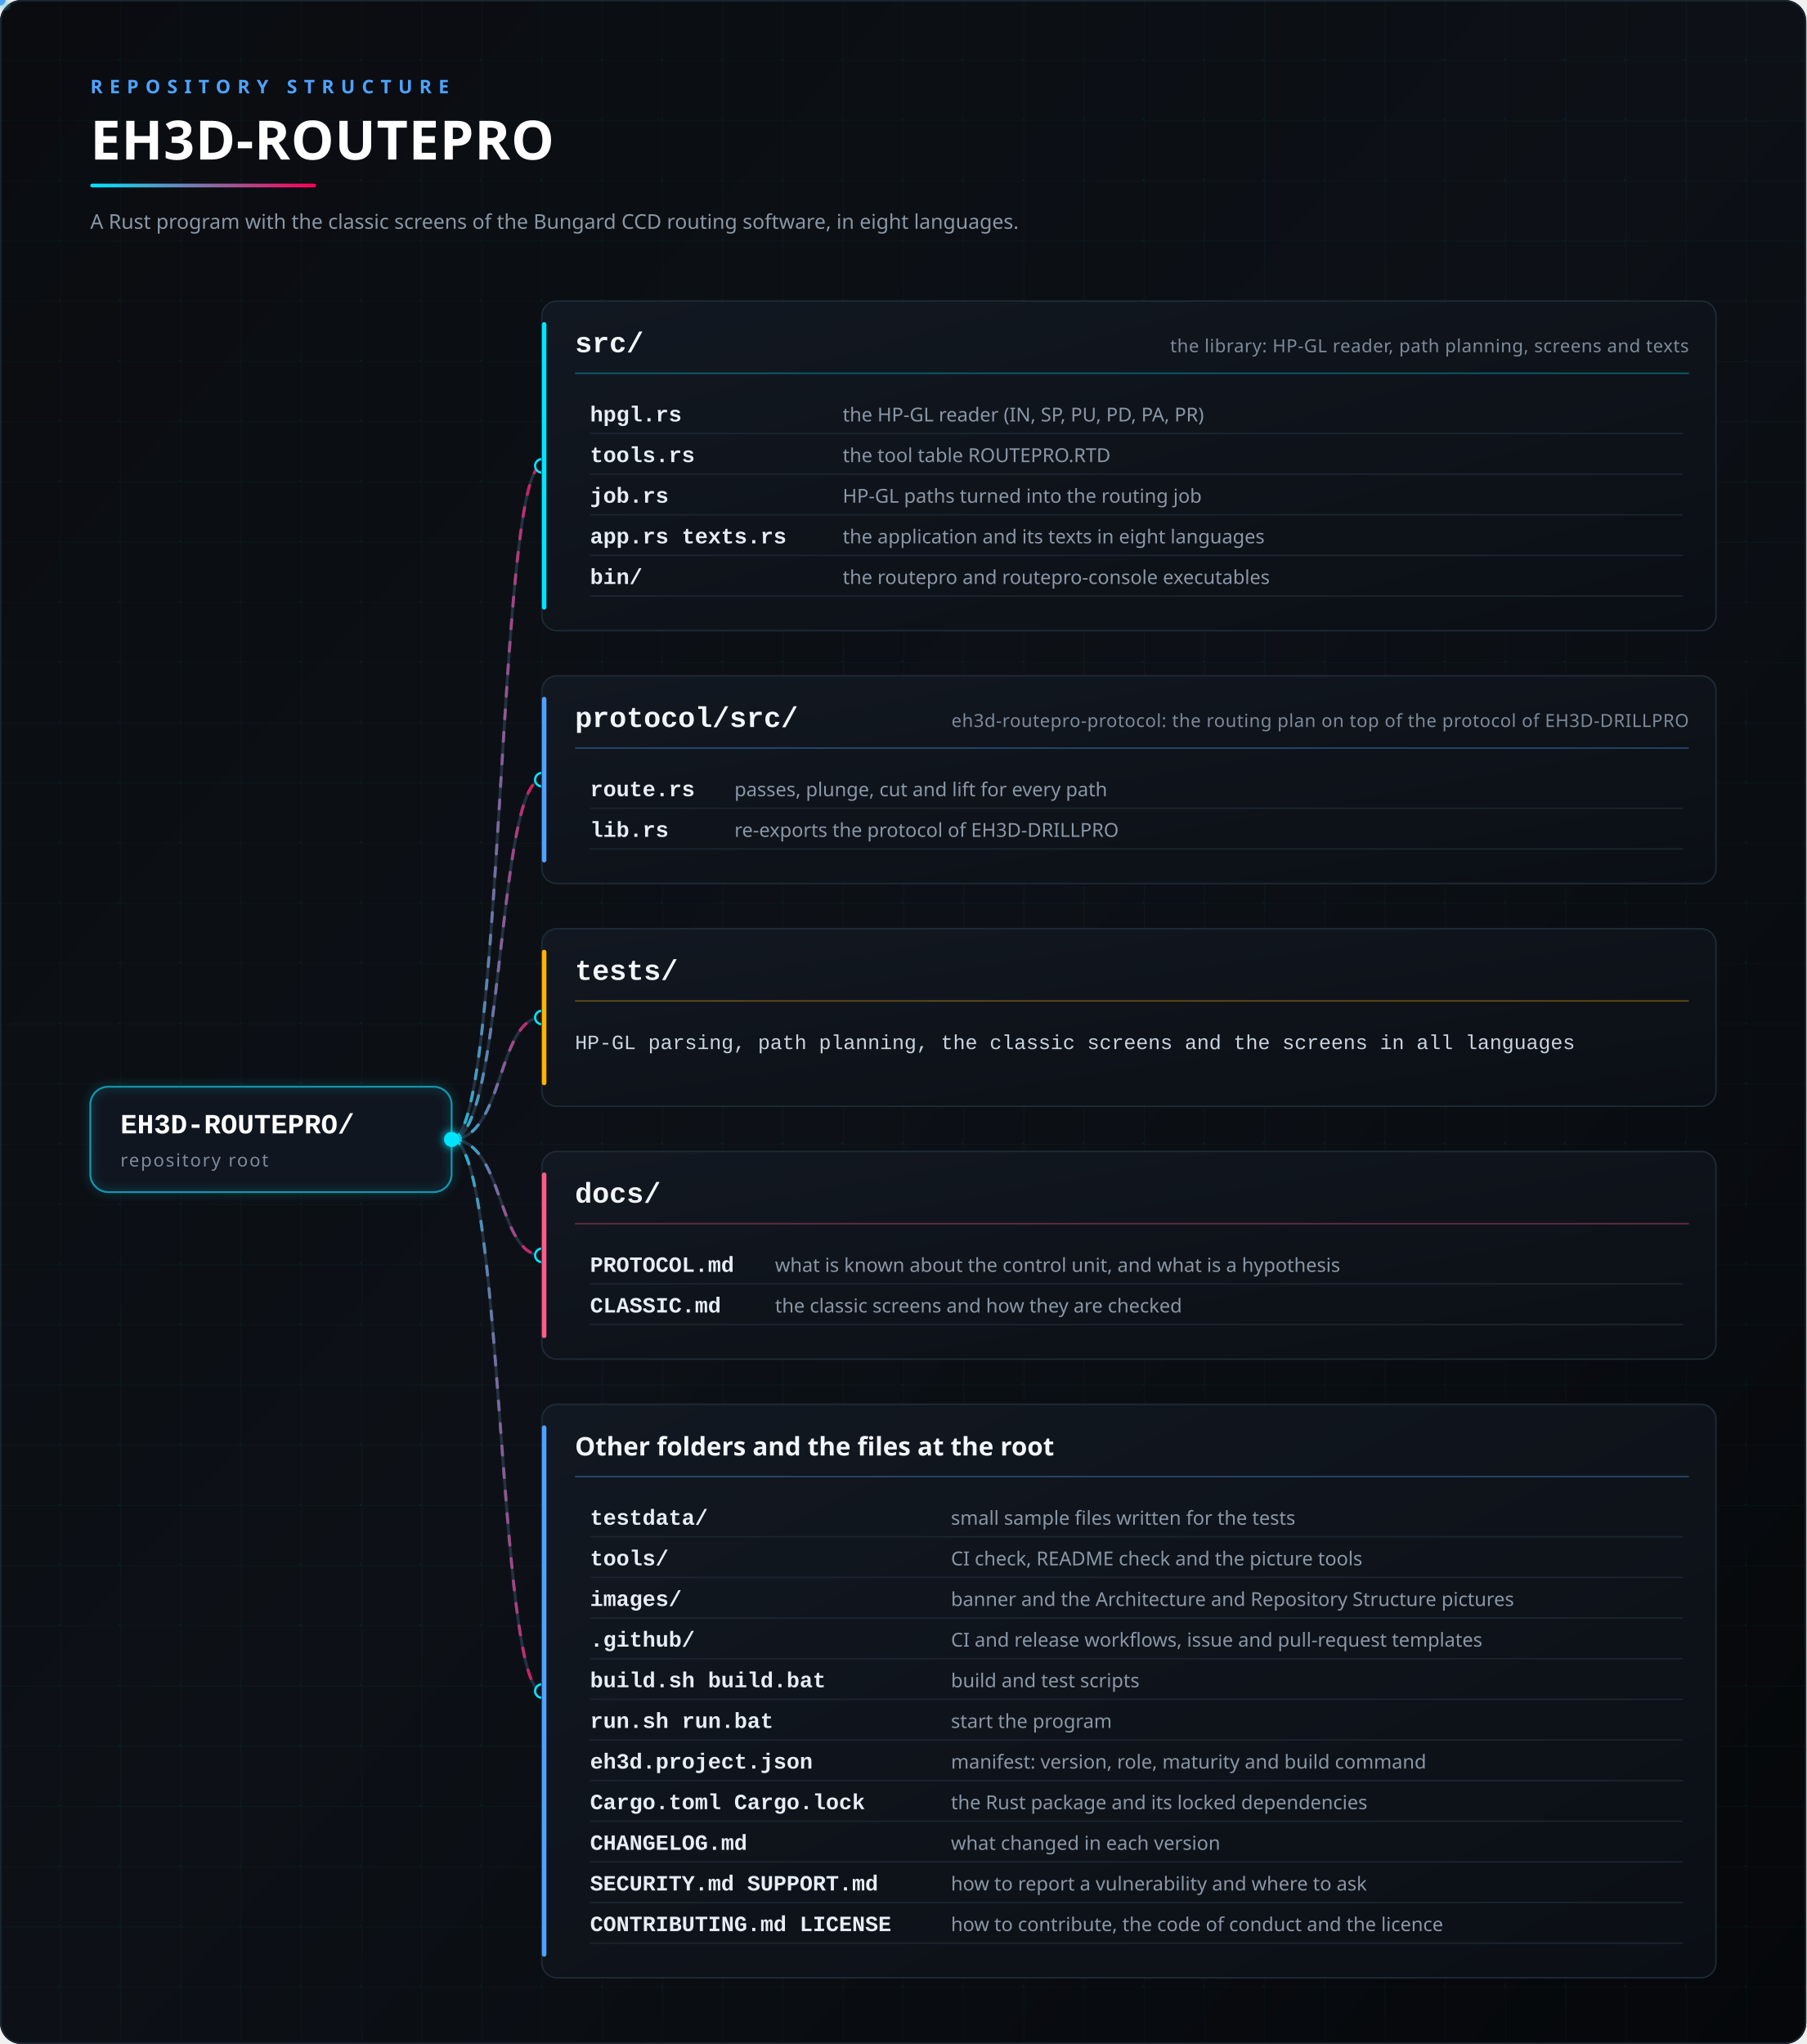
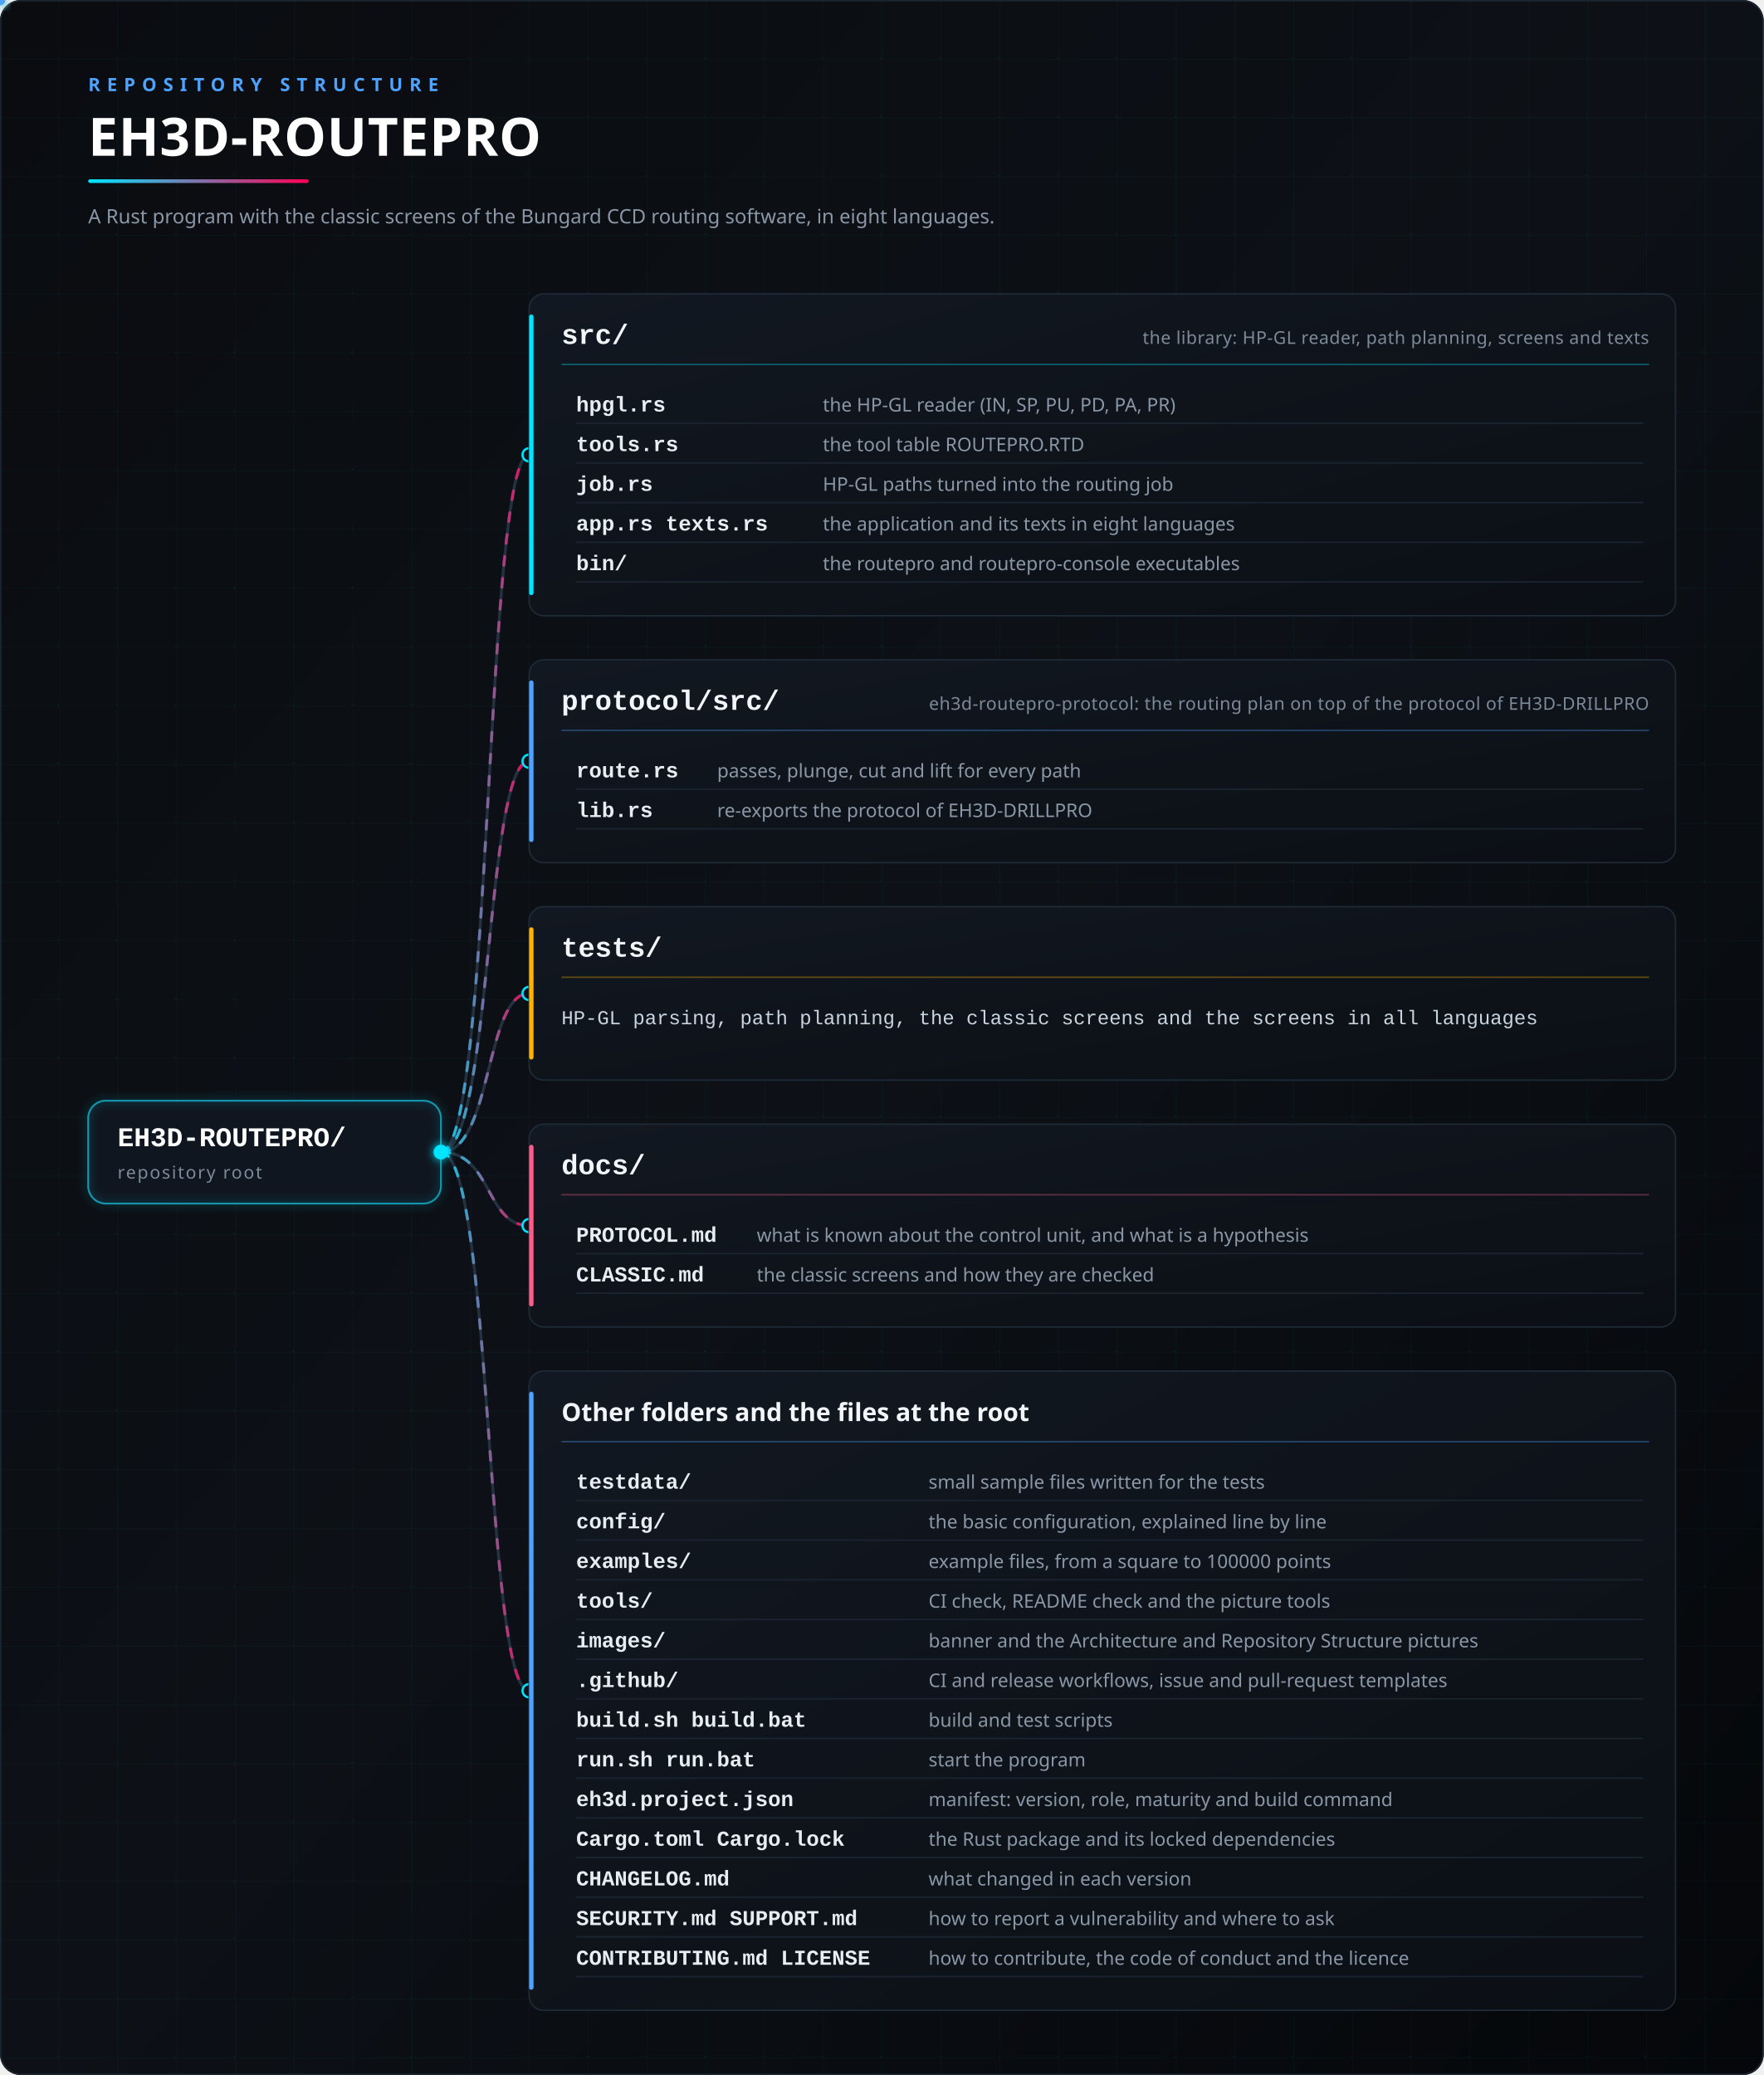
- <svg xmlns="http://www.w3.org/2000/svg" viewBox="0 0 1200 1358" width="100%" role="img" aria-labelledby="t d">
+ <svg xmlns="http://www.w3.org/2000/svg" viewBox="0 0 1200 1412" width="100%" role="img" aria-labelledby="t d">
  <defs>
    <linearGradient id="bg" x1="0" y1="0" x2="1" y2="1">
      <stop offset="0" stop-color="#0A0C10" />
      <stop offset="0.5" stop-color="#0D1117" />
      <stop offset="1" stop-color="#05070A" />
    </linearGradient>
    <linearGradient id="card" x1="0" y1="0" x2="1" y2="1">
      <stop offset="0" stop-color="#121821" />
      <stop offset="1" stop-color="#0B0F15" />
    </linearGradient>
    <linearGradient id="line" x1="0" y1="0" x2="1" y2="0">
      <stop offset="0" stop-color="#00E5FF" />
      <stop offset="1" stop-color="#FF0055" />
    </linearGradient>
    <filter id="glow" x="-50%" y="-50%" width="200%" height="200%">
      <feGaussianBlur stdDeviation="3" result="b" />
      <feMerge>
        <feMergeNode in="b" />
        <feMergeNode in="SourceGraphic" />
      </feMerge>
    </filter>
    <pattern id="grid" width="40" height="40" patternUnits="userSpaceOnUse">
      <path d="M40 0H0V40" fill="none" stroke="#00E5FF" stroke-opacity="0.035" />
      <circle cx="40" cy="40" r="1" fill="#00E5FF" fill-opacity="0.09" />
    </pattern>
  </defs>
-   <rect width="1200" height="1358" rx="14" fill="url(#bg)" />
-   <rect width="1200" height="1358" rx="14" fill="url(#grid)" />
-   <rect x="0.5" y="0.5" width="1199" height="1357" rx="14" fill="none" stroke="#1B2530" />
+   <rect width="1200" height="1412" rx="14" fill="url(#bg)" />
+   <rect width="1200" height="1412" rx="14" fill="url(#grid)" />
+   <rect x="0.5" y="0.5" width="1199" height="1411" rx="14" fill="none" stroke="#1B2530" />
  <text x="60" y="62" font-family="'Segoe UI','Noto Sans','Noto Sans CJK SC','Microsoft YaHei','Yu Gothic','Helvetica Neue',Helvetica,Arial,sans-serif" font-size="12.5" font-weight="600" fill="#4DA3FF" text-anchor="start" letter-spacing="4.5">REPOSITORY STRUCTURE</text>
  <text x="60" y="106" font-family="'Segoe UI','Noto Sans','Noto Sans CJK SC','Microsoft YaHei','Yu Gothic','Helvetica Neue',Helvetica,Arial,sans-serif" font-size="36" font-weight="700" fill="#FFFFFF" text-anchor="start" letter-spacing="0.5">EH3D-ROUTEPRO</text>
  <rect x="60" y="122" width="150" height="2.5" rx="1.25" fill="url(#line)">
    <animate attributeName="width" values="40;150;150" keyTimes="0;0.4;1" dur="3s" repeatCount="indefinite" />
  </rect>
  <text x="60" y="152" font-family="'Segoe UI','Noto Sans','Noto Sans CJK SC','Microsoft YaHei','Yu Gothic','Helvetica Neue',Helvetica,Arial,sans-serif" font-size="13.5" font-weight="400" fill="#8A97A6" text-anchor="start">A Rust program with the classic screens of the Bungard CCD routing software, in eight languages.</text>
-   <path id="c0" d="M300,757 C335,757 330,309.5 360,309.5" fill="none" stroke="#243140" stroke-width="2" />
-   <path d="M300,757 C335,757 330,309.5 360,309.5" fill="none" stroke="url(#line)" stroke-width="2" stroke-linecap="round" stroke-dasharray="6 9" opacity="0.9">
+   <path id="c0" d="M300,784 C335,784 330,309.5 360,309.5" fill="none" stroke="#243140" stroke-width="2" />
+   <path d="M300,784 C335,784 330,309.5 360,309.5" fill="none" stroke="url(#line)" stroke-width="2" stroke-linecap="round" stroke-dasharray="6 9" opacity="0.9">
    <animate attributeName="stroke-dashoffset" from="0" to="-30" dur="1.6s" repeatCount="indefinite" />
  </path>
  <circle cx="360" cy="309.5" r="4.5" fill="#0D1117" stroke="#00E5FF" stroke-width="1.5" />
-   <path id="c1" d="M300,757 C335,757 330,518 360,518" fill="none" stroke="#243140" stroke-width="2" />
-   <path d="M300,757 C335,757 330,518 360,518" fill="none" stroke="url(#line)" stroke-width="2" stroke-linecap="round" stroke-dasharray="6 9" opacity="0.9">
+   <path id="c1" d="M300,784 C335,784 330,518 360,518" fill="none" stroke="#243140" stroke-width="2" />
+   <path d="M300,784 C335,784 330,518 360,518" fill="none" stroke="url(#line)" stroke-width="2" stroke-linecap="round" stroke-dasharray="6 9" opacity="0.9">
    <animate attributeName="stroke-dashoffset" from="0" to="-30" dur="1.6s" repeatCount="indefinite" />
  </path>
  <circle cx="360" cy="518" r="4.5" fill="#0D1117" stroke="#00E5FF" stroke-width="1.5" />
-   <path id="c2" d="M300,757 C335,757 330,676 360,676" fill="none" stroke="#243140" stroke-width="2" />
-   <path d="M300,757 C335,757 330,676 360,676" fill="none" stroke="url(#line)" stroke-width="2" stroke-linecap="round" stroke-dasharray="6 9" opacity="0.9">
+   <path id="c2" d="M300,784 C335,784 330,676 360,676" fill="none" stroke="#243140" stroke-width="2" />
+   <path d="M300,784 C335,784 330,676 360,676" fill="none" stroke="url(#line)" stroke-width="2" stroke-linecap="round" stroke-dasharray="6 9" opacity="0.9">
    <animate attributeName="stroke-dashoffset" from="0" to="-30" dur="1.6s" repeatCount="indefinite" />
  </path>
  <circle cx="360" cy="676" r="4.5" fill="#0D1117" stroke="#00E5FF" stroke-width="1.5" />
-   <path id="c3" d="M300,757 C335,757 330,834 360,834" fill="none" stroke="#243140" stroke-width="2" />
-   <path d="M300,757 C335,757 330,834 360,834" fill="none" stroke="url(#line)" stroke-width="2" stroke-linecap="round" stroke-dasharray="6 9" opacity="0.9">
+   <path id="c3" d="M300,784 C335,784 330,834 360,834" fill="none" stroke="#243140" stroke-width="2" />
+   <path d="M300,784 C335,784 330,834 360,834" fill="none" stroke="url(#line)" stroke-width="2" stroke-linecap="round" stroke-dasharray="6 9" opacity="0.9">
    <animate attributeName="stroke-dashoffset" from="0" to="-30" dur="1.6s" repeatCount="indefinite" />
  </path>
  <circle cx="360" cy="834" r="4.5" fill="#0D1117" stroke="#00E5FF" stroke-width="1.5" />
-   <path id="c4" d="M300,757 C335,757 330,1123.5 360,1123.5" fill="none" stroke="#243140" stroke-width="2" />
-   <path d="M300,757 C335,757 330,1123.5 360,1123.5" fill="none" stroke="url(#line)" stroke-width="2" stroke-linecap="round" stroke-dasharray="6 9" opacity="0.9">
+   <path id="c4" d="M300,784 C335,784 330,1150.5 360,1150.5" fill="none" stroke="#243140" stroke-width="2" />
+   <path d="M300,784 C335,784 330,1150.5 360,1150.5" fill="none" stroke="url(#line)" stroke-width="2" stroke-linecap="round" stroke-dasharray="6 9" opacity="0.9">
    <animate attributeName="stroke-dashoffset" from="0" to="-30" dur="1.6s" repeatCount="indefinite" />
  </path>
-   <circle cx="360" cy="1123.5" r="4.5" fill="#0D1117" stroke="#00E5FF" stroke-width="1.5" />
+   <circle cx="360" cy="1150.5" r="4.5" fill="#0D1117" stroke="#00E5FF" stroke-width="1.5" />
  <circle r="3.5" fill="#00E5FF" filter="url(#glow)">
    <animateMotion dur="3.4s" repeatCount="indefinite">
      <mpath href="#c0" />
    </animateMotion>
  </circle>
  <circle r="3.5" fill="#4DA3FF" filter="url(#glow)">
    <animateMotion dur="4.2s" repeatCount="indefinite">
      <mpath href="#c1" />
    </animateMotion>
  </circle>
  <circle r="3.5" fill="#FFB300" filter="url(#glow)">
    <animateMotion dur="5.0s" repeatCount="indefinite">
      <mpath href="#c2" />
    </animateMotion>
  </circle>
  <circle r="3.5" fill="#00E5FF" filter="url(#glow)">
    <animateMotion dur="5.8s" repeatCount="indefinite">
      <mpath href="#c3" />
    </animateMotion>
  </circle>
  <circle r="3.5" fill="#4DA3FF" filter="url(#glow)">
    <animateMotion dur="6.6s" repeatCount="indefinite">
      <mpath href="#c4" />
    </animateMotion>
  </circle>
-   <rect x="60" y="722" width="240" height="70" rx="12" fill="#0F1620" stroke="#2A3A4C" stroke-width="1.2" />
-   <rect x="60" y="722" width="240" height="70" rx="12" fill="none" stroke="#00E5FF" stroke-opacity="0.5" stroke-width="1.2" filter="url(#glow)">
+   <rect x="60" y="749" width="240" height="70" rx="12" fill="#0F1620" stroke="#2A3A4C" stroke-width="1.2" />
+   <rect x="60" y="749" width="240" height="70" rx="12" fill="none" stroke="#00E5FF" stroke-opacity="0.5" stroke-width="1.2" filter="url(#glow)">
    <animate attributeName="stroke-opacity" values="0.15;0.6;0.15" dur="3.6s" repeatCount="indefinite" />
  </rect>
-   <text x="80" y="753" font-family="'JetBrains Mono','Cascadia Code','SFMono-Regular',Consolas,'Liberation Mono',monospace" font-size="18.5" font-weight="700" fill="#FFFFFF" text-anchor="start">EH3D-ROUTEPRO/</text>
-   <text x="80" y="775" font-family="'Segoe UI','Noto Sans','Noto Sans CJK SC','Microsoft YaHei','Yu Gothic','Helvetica Neue',Helvetica,Arial,sans-serif" font-size="12" font-weight="400" fill="#7D8A99" text-anchor="start" letter-spacing="1">repository root</text>
-   <circle cx="300" cy="757" r="5" fill="#00E5FF" filter="url(#glow)" />
+   <text x="80" y="780" font-family="'JetBrains Mono','Cascadia Code','SFMono-Regular',Consolas,'Liberation Mono',monospace" font-size="18.5" font-weight="700" fill="#FFFFFF" text-anchor="start">EH3D-ROUTEPRO/</text>
+   <text x="80" y="802" font-family="'Segoe UI','Noto Sans','Noto Sans CJK SC','Microsoft YaHei','Yu Gothic','Helvetica Neue',Helvetica,Arial,sans-serif" font-size="12" font-weight="400" fill="#7D8A99" text-anchor="start" letter-spacing="1">repository root</text>
+   <circle cx="300" cy="784" r="5" fill="#00E5FF" filter="url(#glow)" />
  <rect x="360" y="200" width="780" height="219" rx="10" fill="url(#card)" stroke="#1E2A36" stroke-width="1" />
  <rect x="360" y="214" width="3" height="191" rx="1.5" fill="#00E5FF">
    <animate attributeName="opacity" values="0.55;1;0.55" dur="4s" begin="0s" repeatCount="indefinite" />
  </rect>
  <text x="382" y="234" font-family="'JetBrains Mono','Cascadia Code','SFMono-Regular',Consolas,'Liberation Mono',monospace" font-size="19" font-weight="700" fill="#F2F6FA" text-anchor="start">src/</text>
  <text x="1122" y="234" font-family="'Segoe UI','Noto Sans','Noto Sans CJK SC','Microsoft YaHei','Yu Gothic','Helvetica Neue',Helvetica,Arial,sans-serif" font-size="12" font-weight="400" fill="#7D8A99" text-anchor="end" letter-spacing="0.3">the library: HP-GL reader, path planning, screens and texts</text>
  <line x1="382" y1="248" x2="1122" y2="248" stroke="#00E5FF" stroke-opacity="0.35" stroke-width="1" />
  <text x="392" y="280" font-family="'JetBrains Mono','Cascadia Code','SFMono-Regular',Consolas,'Liberation Mono',monospace" font-size="14.5" font-weight="600" fill="#E6EDF3" text-anchor="start">hpgl.rs</text>
  <text x="559.84" y="280" font-family="'Segoe UI','Noto Sans','Noto Sans CJK SC','Microsoft YaHei','Yu Gothic','Helvetica Neue',Helvetica,Arial,sans-serif" font-size="12.8" font-weight="400" fill="#8A97A6" text-anchor="start">the HP-GL reader (IN, SP, PU, PD, PA, PR)</text>
  <line x1="392" y1="288" x2="1118" y2="288" stroke="#1A2430" stroke-width="1" />
  <text x="392" y="307" font-family="'JetBrains Mono','Cascadia Code','SFMono-Regular',Consolas,'Liberation Mono',monospace" font-size="14.5" font-weight="600" fill="#E6EDF3" text-anchor="start">tools.rs</text>
  <text x="559.84" y="307" font-family="'Segoe UI','Noto Sans','Noto Sans CJK SC','Microsoft YaHei','Yu Gothic','Helvetica Neue',Helvetica,Arial,sans-serif" font-size="12.8" font-weight="400" fill="#8A97A6" text-anchor="start">the tool table ROUTEPRO.RTD</text>
  <line x1="392" y1="315" x2="1118" y2="315" stroke="#1A2430" stroke-width="1" />
  <text x="392" y="334" font-family="'JetBrains Mono','Cascadia Code','SFMono-Regular',Consolas,'Liberation Mono',monospace" font-size="14.5" font-weight="600" fill="#E6EDF3" text-anchor="start">job.rs</text>
  <text x="559.84" y="334" font-family="'Segoe UI','Noto Sans','Noto Sans CJK SC','Microsoft YaHei','Yu Gothic','Helvetica Neue',Helvetica,Arial,sans-serif" font-size="12.8" font-weight="400" fill="#8A97A6" text-anchor="start">HP-GL paths turned into the routing job</text>
  <line x1="392" y1="342" x2="1118" y2="342" stroke="#1A2430" stroke-width="1" />
  <text x="392" y="361" font-family="'JetBrains Mono','Cascadia Code','SFMono-Regular',Consolas,'Liberation Mono',monospace" font-size="14.5" font-weight="600" fill="#E6EDF3" text-anchor="start">app.rs  texts.rs</text>
  <text x="559.84" y="361" font-family="'Segoe UI','Noto Sans','Noto Sans CJK SC','Microsoft YaHei','Yu Gothic','Helvetica Neue',Helvetica,Arial,sans-serif" font-size="12.8" font-weight="400" fill="#8A97A6" text-anchor="start">the application and its texts in eight languages</text>
  <line x1="392" y1="369" x2="1118" y2="369" stroke="#1A2430" stroke-width="1" />
  <text x="392" y="388" font-family="'JetBrains Mono','Cascadia Code','SFMono-Regular',Consolas,'Liberation Mono',monospace" font-size="14.5" font-weight="600" fill="#E6EDF3" text-anchor="start">bin/</text>
  <text x="559.84" y="388" font-family="'Segoe UI','Noto Sans','Noto Sans CJK SC','Microsoft YaHei','Yu Gothic','Helvetica Neue',Helvetica,Arial,sans-serif" font-size="12.8" font-weight="400" fill="#8A97A6" text-anchor="start">the routepro and routepro-console executables</text>
  <line x1="392" y1="396" x2="1118" y2="396" stroke="#1A2430" stroke-width="1" />
  <rect x="360" y="449" width="780" height="138" rx="10" fill="url(#card)" stroke="#1E2A36" stroke-width="1" />
  <rect x="360" y="463" width="3" height="110" rx="1.5" fill="#4DA3FF">
    <animate attributeName="opacity" values="0.55;1;0.55" dur="4s" begin="0.6s" repeatCount="indefinite" />
  </rect>
  <text x="382" y="483" font-family="'JetBrains Mono','Cascadia Code','SFMono-Regular',Consolas,'Liberation Mono',monospace" font-size="19" font-weight="700" fill="#F2F6FA" text-anchor="start">protocol/src/</text>
  <text x="1122" y="483" font-family="'Segoe UI','Noto Sans','Noto Sans CJK SC','Microsoft YaHei','Yu Gothic','Helvetica Neue',Helvetica,Arial,sans-serif" font-size="12" font-weight="400" fill="#7D8A99" text-anchor="end" letter-spacing="0.3">eh3d-routepro-protocol: the routing plan on top of the protocol of EH3D-DRILLPRO</text>
  <line x1="382" y1="497" x2="1122" y2="497" stroke="#4DA3FF" stroke-opacity="0.35" stroke-width="1" />
  <text x="392" y="529" font-family="'JetBrains Mono','Cascadia Code','SFMono-Regular',Consolas,'Liberation Mono',monospace" font-size="14.5" font-weight="600" fill="#E6EDF3" text-anchor="start">route.rs</text>
  <text x="487.92" y="529" font-family="'Segoe UI','Noto Sans','Noto Sans CJK SC','Microsoft YaHei','Yu Gothic','Helvetica Neue',Helvetica,Arial,sans-serif" font-size="12.8" font-weight="400" fill="#8A97A6" text-anchor="start">passes, plunge, cut and lift for every path</text>
  <line x1="392" y1="537" x2="1118" y2="537" stroke="#1A2430" stroke-width="1" />
  <text x="392" y="556" font-family="'JetBrains Mono','Cascadia Code','SFMono-Regular',Consolas,'Liberation Mono',monospace" font-size="14.5" font-weight="600" fill="#E6EDF3" text-anchor="start">lib.rs</text>
  <text x="487.92" y="556" font-family="'Segoe UI','Noto Sans','Noto Sans CJK SC','Microsoft YaHei','Yu Gothic','Helvetica Neue',Helvetica,Arial,sans-serif" font-size="12.8" font-weight="400" fill="#8A97A6" text-anchor="start">re-exports the protocol of EH3D-DRILLPRO</text>
  <line x1="392" y1="564" x2="1118" y2="564" stroke="#1A2430" stroke-width="1" />
  <rect x="360" y="617" width="780" height="118" rx="10" fill="url(#card)" stroke="#1E2A36" stroke-width="1" />
  <rect x="360" y="631" width="3" height="90" rx="1.5" fill="#FFB300">
    <animate attributeName="opacity" values="0.55;1;0.55" dur="4s" begin="1.2s" repeatCount="indefinite" />
  </rect>
  <text x="382" y="651" font-family="'JetBrains Mono','Cascadia Code','SFMono-Regular',Consolas,'Liberation Mono',monospace" font-size="19" font-weight="700" fill="#F2F6FA" text-anchor="start">tests/</text>
  <line x1="382" y1="665" x2="1122" y2="665" stroke="#FFB300" stroke-opacity="0.35" stroke-width="1" />
  <text x="382" y="697" font-family="'JetBrains Mono','Cascadia Code','SFMono-Regular',Consolas,'Liberation Mono',monospace" font-size="13.5" font-weight="400" fill="#C9D4DF" text-anchor="start">HP-GL parsing, path planning, the classic screens and the screens in all languages</text>
  <rect x="360" y="765" width="780" height="138" rx="10" fill="url(#card)" stroke="#1E2A36" stroke-width="1" />
  <rect x="360" y="779" width="3" height="110" rx="1.5" fill="#FF5C8A">
    <animate attributeName="opacity" values="0.55;1;0.55" dur="4s" begin="1.8s" repeatCount="indefinite" />
  </rect>
  <text x="382" y="799" font-family="'JetBrains Mono','Cascadia Code','SFMono-Regular',Consolas,'Liberation Mono',monospace" font-size="19" font-weight="700" fill="#F2F6FA" text-anchor="start">docs/</text>
  <line x1="382" y1="813" x2="1122" y2="813" stroke="#FF5C8A" stroke-opacity="0.35" stroke-width="1" />
  <text x="392" y="845" font-family="'JetBrains Mono','Cascadia Code','SFMono-Regular',Consolas,'Liberation Mono',monospace" font-size="14.5" font-weight="600" fill="#E6EDF3" text-anchor="start">PROTOCOL.md</text>
  <text x="514.89" y="845" font-family="'Segoe UI','Noto Sans','Noto Sans CJK SC','Microsoft YaHei','Yu Gothic','Helvetica Neue',Helvetica,Arial,sans-serif" font-size="12.8" font-weight="400" fill="#8A97A6" text-anchor="start">what is known about the control unit, and what is a hypothesis</text>
  <line x1="392" y1="853" x2="1118" y2="853" stroke="#1A2430" stroke-width="1" />
  <text x="392" y="872" font-family="'JetBrains Mono','Cascadia Code','SFMono-Regular',Consolas,'Liberation Mono',monospace" font-size="14.5" font-weight="600" fill="#E6EDF3" text-anchor="start">CLASSIC.md</text>
  <text x="514.89" y="872" font-family="'Segoe UI','Noto Sans','Noto Sans CJK SC','Microsoft YaHei','Yu Gothic','Helvetica Neue',Helvetica,Arial,sans-serif" font-size="12.8" font-weight="400" fill="#8A97A6" text-anchor="start">the classic screens and how they are checked</text>
  <line x1="392" y1="880" x2="1118" y2="880" stroke="#1A2430" stroke-width="1" />
-   <rect x="360" y="933" width="780" height="381" rx="10" fill="url(#card)" stroke="#1E2A36" stroke-width="1" />
-   <rect x="360" y="947" width="3" height="353" rx="1.5" fill="#4DA3FF">
+   <rect x="360" y="933" width="780" height="435" rx="10" fill="url(#card)" stroke="#1E2A36" stroke-width="1" />
+   <rect x="360" y="947" width="3" height="407" rx="1.5" fill="#4DA3FF">
    <animate attributeName="opacity" values="0.55;1;0.55" dur="4s" begin="2.4s" repeatCount="indefinite" />
  </rect>
  <text x="382" y="967" font-family="'Segoe UI','Noto Sans','Noto Sans CJK SC','Microsoft YaHei','Yu Gothic','Helvetica Neue',Helvetica,Arial,sans-serif" font-size="17" font-weight="700" fill="#F2F6FA" text-anchor="start">Other folders and the files at the root</text>
  <line x1="382" y1="981" x2="1122" y2="981" stroke="#4DA3FF" stroke-opacity="0.35" stroke-width="1" />
  <text x="392" y="1013" font-family="'JetBrains Mono','Cascadia Code','SFMono-Regular',Consolas,'Liberation Mono',monospace" font-size="14.5" font-weight="600" fill="#E6EDF3" text-anchor="start">testdata/</text>
  <text x="631.76" y="1013" font-family="'Segoe UI','Noto Sans','Noto Sans CJK SC','Microsoft YaHei','Yu Gothic','Helvetica Neue',Helvetica,Arial,sans-serif" font-size="12.8" font-weight="400" fill="#8A97A6" text-anchor="start">small sample files written for the tests</text>
  <line x1="392" y1="1021" x2="1118" y2="1021" stroke="#1A2430" stroke-width="1" />
-   <text x="392" y="1040" font-family="'JetBrains Mono','Cascadia Code','SFMono-Regular',Consolas,'Liberation Mono',monospace" font-size="14.5" font-weight="600" fill="#E6EDF3" text-anchor="start">tools/</text>
-   <text x="631.76" y="1040" font-family="'Segoe UI','Noto Sans','Noto Sans CJK SC','Microsoft YaHei','Yu Gothic','Helvetica Neue',Helvetica,Arial,sans-serif" font-size="12.8" font-weight="400" fill="#8A97A6" text-anchor="start">CI check, README check and the picture tools</text>
+   <text x="392" y="1040" font-family="'JetBrains Mono','Cascadia Code','SFMono-Regular',Consolas,'Liberation Mono',monospace" font-size="14.5" font-weight="600" fill="#E6EDF3" text-anchor="start">config/</text>
+   <text x="631.76" y="1040" font-family="'Segoe UI','Noto Sans','Noto Sans CJK SC','Microsoft YaHei','Yu Gothic','Helvetica Neue',Helvetica,Arial,sans-serif" font-size="12.8" font-weight="400" fill="#8A97A6" text-anchor="start">the basic configuration, explained line by line</text>
  <line x1="392" y1="1048" x2="1118" y2="1048" stroke="#1A2430" stroke-width="1" />
-   <text x="392" y="1067" font-family="'JetBrains Mono','Cascadia Code','SFMono-Regular',Consolas,'Liberation Mono',monospace" font-size="14.5" font-weight="600" fill="#E6EDF3" text-anchor="start">images/</text>
-   <text x="631.76" y="1067" font-family="'Segoe UI','Noto Sans','Noto Sans CJK SC','Microsoft YaHei','Yu Gothic','Helvetica Neue',Helvetica,Arial,sans-serif" font-size="12.8" font-weight="400" fill="#8A97A6" text-anchor="start">banner and the Architecture and Repository Structure pictures</text>
+   <text x="392" y="1067" font-family="'JetBrains Mono','Cascadia Code','SFMono-Regular',Consolas,'Liberation Mono',monospace" font-size="14.5" font-weight="600" fill="#E6EDF3" text-anchor="start">examples/</text>
+   <text x="631.76" y="1067" font-family="'Segoe UI','Noto Sans','Noto Sans CJK SC','Microsoft YaHei','Yu Gothic','Helvetica Neue',Helvetica,Arial,sans-serif" font-size="12.8" font-weight="400" fill="#8A97A6" text-anchor="start">example files, from a square to 100000 points</text>
  <line x1="392" y1="1075" x2="1118" y2="1075" stroke="#1A2430" stroke-width="1" />
-   <text x="392" y="1094" font-family="'JetBrains Mono','Cascadia Code','SFMono-Regular',Consolas,'Liberation Mono',monospace" font-size="14.5" font-weight="600" fill="#E6EDF3" text-anchor="start">.github/</text>
-   <text x="631.76" y="1094" font-family="'Segoe UI','Noto Sans','Noto Sans CJK SC','Microsoft YaHei','Yu Gothic','Helvetica Neue',Helvetica,Arial,sans-serif" font-size="12.8" font-weight="400" fill="#8A97A6" text-anchor="start">CI and release workflows, issue and pull-request templates</text>
+   <text x="392" y="1094" font-family="'JetBrains Mono','Cascadia Code','SFMono-Regular',Consolas,'Liberation Mono',monospace" font-size="14.5" font-weight="600" fill="#E6EDF3" text-anchor="start">tools/</text>
+   <text x="631.76" y="1094" font-family="'Segoe UI','Noto Sans','Noto Sans CJK SC','Microsoft YaHei','Yu Gothic','Helvetica Neue',Helvetica,Arial,sans-serif" font-size="12.8" font-weight="400" fill="#8A97A6" text-anchor="start">CI check, README check and the picture tools</text>
  <line x1="392" y1="1102" x2="1118" y2="1102" stroke="#1A2430" stroke-width="1" />
-   <text x="392" y="1121" font-family="'JetBrains Mono','Cascadia Code','SFMono-Regular',Consolas,'Liberation Mono',monospace" font-size="14.5" font-weight="600" fill="#E6EDF3" text-anchor="start">build.sh  build.bat</text>
-   <text x="631.76" y="1121" font-family="'Segoe UI','Noto Sans','Noto Sans CJK SC','Microsoft YaHei','Yu Gothic','Helvetica Neue',Helvetica,Arial,sans-serif" font-size="12.8" font-weight="400" fill="#8A97A6" text-anchor="start">build and test scripts</text>
+   <text x="392" y="1121" font-family="'JetBrains Mono','Cascadia Code','SFMono-Regular',Consolas,'Liberation Mono',monospace" font-size="14.5" font-weight="600" fill="#E6EDF3" text-anchor="start">images/</text>
+   <text x="631.76" y="1121" font-family="'Segoe UI','Noto Sans','Noto Sans CJK SC','Microsoft YaHei','Yu Gothic','Helvetica Neue',Helvetica,Arial,sans-serif" font-size="12.8" font-weight="400" fill="#8A97A6" text-anchor="start">banner and the Architecture and Repository Structure pictures</text>
  <line x1="392" y1="1129" x2="1118" y2="1129" stroke="#1A2430" stroke-width="1" />
-   <text x="392" y="1148" font-family="'JetBrains Mono','Cascadia Code','SFMono-Regular',Consolas,'Liberation Mono',monospace" font-size="14.5" font-weight="600" fill="#E6EDF3" text-anchor="start">run.sh  run.bat</text>
-   <text x="631.76" y="1148" font-family="'Segoe UI','Noto Sans','Noto Sans CJK SC','Microsoft YaHei','Yu Gothic','Helvetica Neue',Helvetica,Arial,sans-serif" font-size="12.8" font-weight="400" fill="#8A97A6" text-anchor="start">start the program</text>
+   <text x="392" y="1148" font-family="'JetBrains Mono','Cascadia Code','SFMono-Regular',Consolas,'Liberation Mono',monospace" font-size="14.5" font-weight="600" fill="#E6EDF3" text-anchor="start">.github/</text>
+   <text x="631.76" y="1148" font-family="'Segoe UI','Noto Sans','Noto Sans CJK SC','Microsoft YaHei','Yu Gothic','Helvetica Neue',Helvetica,Arial,sans-serif" font-size="12.8" font-weight="400" fill="#8A97A6" text-anchor="start">CI and release workflows, issue and pull-request templates</text>
  <line x1="392" y1="1156" x2="1118" y2="1156" stroke="#1A2430" stroke-width="1" />
-   <text x="392" y="1175" font-family="'JetBrains Mono','Cascadia Code','SFMono-Regular',Consolas,'Liberation Mono',monospace" font-size="14.5" font-weight="600" fill="#E6EDF3" text-anchor="start">eh3d.project.json</text>
-   <text x="631.76" y="1175" font-family="'Segoe UI','Noto Sans','Noto Sans CJK SC','Microsoft YaHei','Yu Gothic','Helvetica Neue',Helvetica,Arial,sans-serif" font-size="12.8" font-weight="400" fill="#8A97A6" text-anchor="start">manifest: version, role, maturity and build command</text>
+   <text x="392" y="1175" font-family="'JetBrains Mono','Cascadia Code','SFMono-Regular',Consolas,'Liberation Mono',monospace" font-size="14.5" font-weight="600" fill="#E6EDF3" text-anchor="start">build.sh  build.bat</text>
+   <text x="631.76" y="1175" font-family="'Segoe UI','Noto Sans','Noto Sans CJK SC','Microsoft YaHei','Yu Gothic','Helvetica Neue',Helvetica,Arial,sans-serif" font-size="12.8" font-weight="400" fill="#8A97A6" text-anchor="start">build and test scripts</text>
  <line x1="392" y1="1183" x2="1118" y2="1183" stroke="#1A2430" stroke-width="1" />
-   <text x="392" y="1202" font-family="'JetBrains Mono','Cascadia Code','SFMono-Regular',Consolas,'Liberation Mono',monospace" font-size="14.5" font-weight="600" fill="#E6EDF3" text-anchor="start">Cargo.toml  Cargo.lock</text>
-   <text x="631.76" y="1202" font-family="'Segoe UI','Noto Sans','Noto Sans CJK SC','Microsoft YaHei','Yu Gothic','Helvetica Neue',Helvetica,Arial,sans-serif" font-size="12.8" font-weight="400" fill="#8A97A6" text-anchor="start">the Rust package and its locked dependencies</text>
+   <text x="392" y="1202" font-family="'JetBrains Mono','Cascadia Code','SFMono-Regular',Consolas,'Liberation Mono',monospace" font-size="14.5" font-weight="600" fill="#E6EDF3" text-anchor="start">run.sh  run.bat</text>
+   <text x="631.76" y="1202" font-family="'Segoe UI','Noto Sans','Noto Sans CJK SC','Microsoft YaHei','Yu Gothic','Helvetica Neue',Helvetica,Arial,sans-serif" font-size="12.8" font-weight="400" fill="#8A97A6" text-anchor="start">start the program</text>
  <line x1="392" y1="1210" x2="1118" y2="1210" stroke="#1A2430" stroke-width="1" />
-   <text x="392" y="1229" font-family="'JetBrains Mono','Cascadia Code','SFMono-Regular',Consolas,'Liberation Mono',monospace" font-size="14.5" font-weight="600" fill="#E6EDF3" text-anchor="start">CHANGELOG.md</text>
-   <text x="631.76" y="1229" font-family="'Segoe UI','Noto Sans','Noto Sans CJK SC','Microsoft YaHei','Yu Gothic','Helvetica Neue',Helvetica,Arial,sans-serif" font-size="12.8" font-weight="400" fill="#8A97A6" text-anchor="start">what changed in each version</text>
+   <text x="392" y="1229" font-family="'JetBrains Mono','Cascadia Code','SFMono-Regular',Consolas,'Liberation Mono',monospace" font-size="14.5" font-weight="600" fill="#E6EDF3" text-anchor="start">eh3d.project.json</text>
+   <text x="631.76" y="1229" font-family="'Segoe UI','Noto Sans','Noto Sans CJK SC','Microsoft YaHei','Yu Gothic','Helvetica Neue',Helvetica,Arial,sans-serif" font-size="12.8" font-weight="400" fill="#8A97A6" text-anchor="start">manifest: version, role, maturity and build command</text>
  <line x1="392" y1="1237" x2="1118" y2="1237" stroke="#1A2430" stroke-width="1" />
-   <text x="392" y="1256" font-family="'JetBrains Mono','Cascadia Code','SFMono-Regular',Consolas,'Liberation Mono',monospace" font-size="14.5" font-weight="600" fill="#E6EDF3" text-anchor="start">SECURITY.md  SUPPORT.md</text>
-   <text x="631.76" y="1256" font-family="'Segoe UI','Noto Sans','Noto Sans CJK SC','Microsoft YaHei','Yu Gothic','Helvetica Neue',Helvetica,Arial,sans-serif" font-size="12.8" font-weight="400" fill="#8A97A6" text-anchor="start">how to report a vulnerability and where to ask</text>
+   <text x="392" y="1256" font-family="'JetBrains Mono','Cascadia Code','SFMono-Regular',Consolas,'Liberation Mono',monospace" font-size="14.5" font-weight="600" fill="#E6EDF3" text-anchor="start">Cargo.toml  Cargo.lock</text>
+   <text x="631.76" y="1256" font-family="'Segoe UI','Noto Sans','Noto Sans CJK SC','Microsoft YaHei','Yu Gothic','Helvetica Neue',Helvetica,Arial,sans-serif" font-size="12.8" font-weight="400" fill="#8A97A6" text-anchor="start">the Rust package and its locked dependencies</text>
  <line x1="392" y1="1264" x2="1118" y2="1264" stroke="#1A2430" stroke-width="1" />
-   <text x="392" y="1283" font-family="'JetBrains Mono','Cascadia Code','SFMono-Regular',Consolas,'Liberation Mono',monospace" font-size="14.5" font-weight="600" fill="#E6EDF3" text-anchor="start">CONTRIBUTING.md  LICENSE</text>
-   <text x="631.76" y="1283" font-family="'Segoe UI','Noto Sans','Noto Sans CJK SC','Microsoft YaHei','Yu Gothic','Helvetica Neue',Helvetica,Arial,sans-serif" font-size="12.8" font-weight="400" fill="#8A97A6" text-anchor="start">how to contribute, the code of conduct and the licence</text>
+   <text x="392" y="1283" font-family="'JetBrains Mono','Cascadia Code','SFMono-Regular',Consolas,'Liberation Mono',monospace" font-size="14.5" font-weight="600" fill="#E6EDF3" text-anchor="start">CHANGELOG.md</text>
+   <text x="631.76" y="1283" font-family="'Segoe UI','Noto Sans','Noto Sans CJK SC','Microsoft YaHei','Yu Gothic','Helvetica Neue',Helvetica,Arial,sans-serif" font-size="12.8" font-weight="400" fill="#8A97A6" text-anchor="start">what changed in each version</text>
  <line x1="392" y1="1291" x2="1118" y2="1291" stroke="#1A2430" stroke-width="1" />
+   <text x="392" y="1310" font-family="'JetBrains Mono','Cascadia Code','SFMono-Regular',Consolas,'Liberation Mono',monospace" font-size="14.5" font-weight="600" fill="#E6EDF3" text-anchor="start">SECURITY.md  SUPPORT.md</text>
+   <text x="631.76" y="1310" font-family="'Segoe UI','Noto Sans','Noto Sans CJK SC','Microsoft YaHei','Yu Gothic','Helvetica Neue',Helvetica,Arial,sans-serif" font-size="12.8" font-weight="400" fill="#8A97A6" text-anchor="start">how to report a vulnerability and where to ask</text>
+   <line x1="392" y1="1318" x2="1118" y2="1318" stroke="#1A2430" stroke-width="1" />
+   <text x="392" y="1337" font-family="'JetBrains Mono','Cascadia Code','SFMono-Regular',Consolas,'Liberation Mono',monospace" font-size="14.5" font-weight="600" fill="#E6EDF3" text-anchor="start">CONTRIBUTING.md  LICENSE</text>
+   <text x="631.76" y="1337" font-family="'Segoe UI','Noto Sans','Noto Sans CJK SC','Microsoft YaHei','Yu Gothic','Helvetica Neue',Helvetica,Arial,sans-serif" font-size="12.8" font-weight="400" fill="#8A97A6" text-anchor="start">how to contribute, the code of conduct and the licence</text>
+   <line x1="392" y1="1345" x2="1118" y2="1345" stroke="#1A2430" stroke-width="1" />
</svg>
